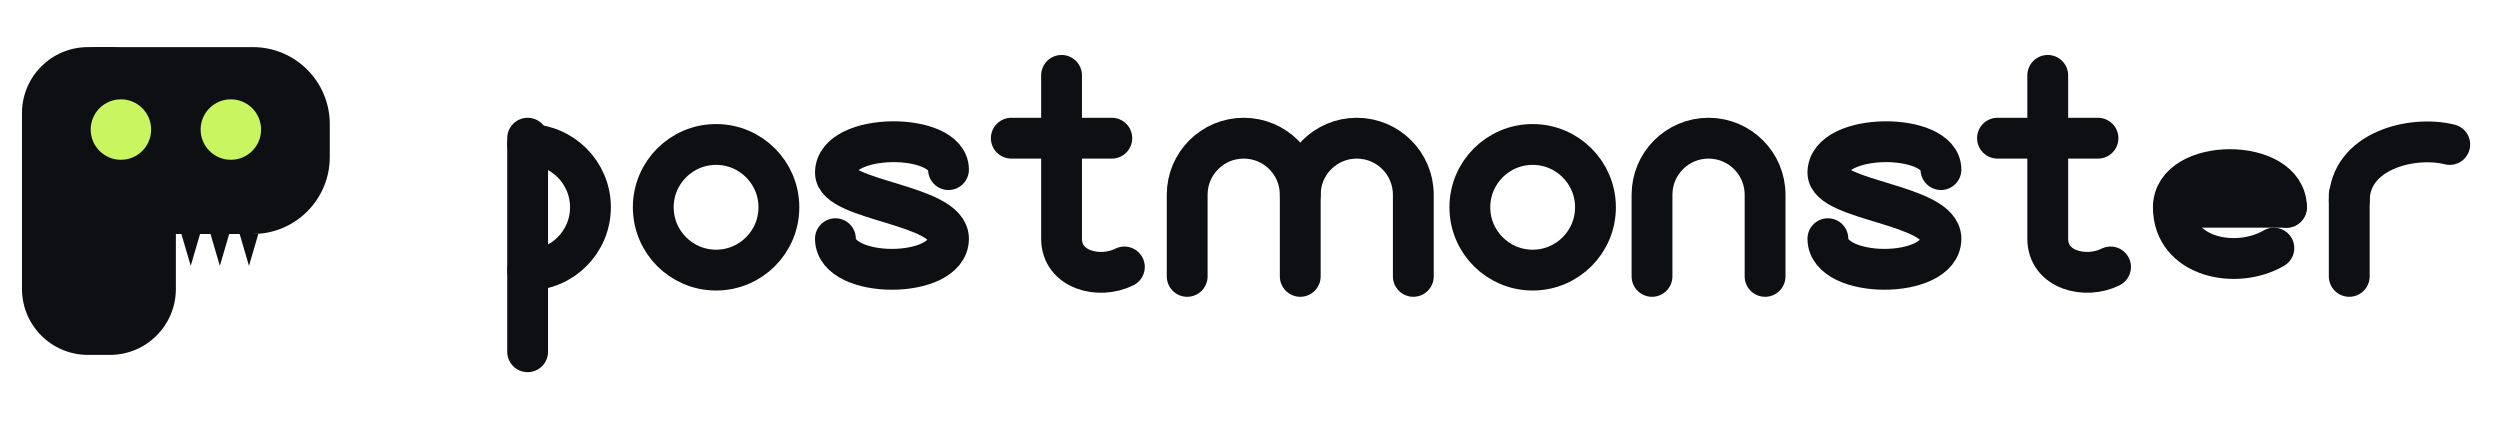
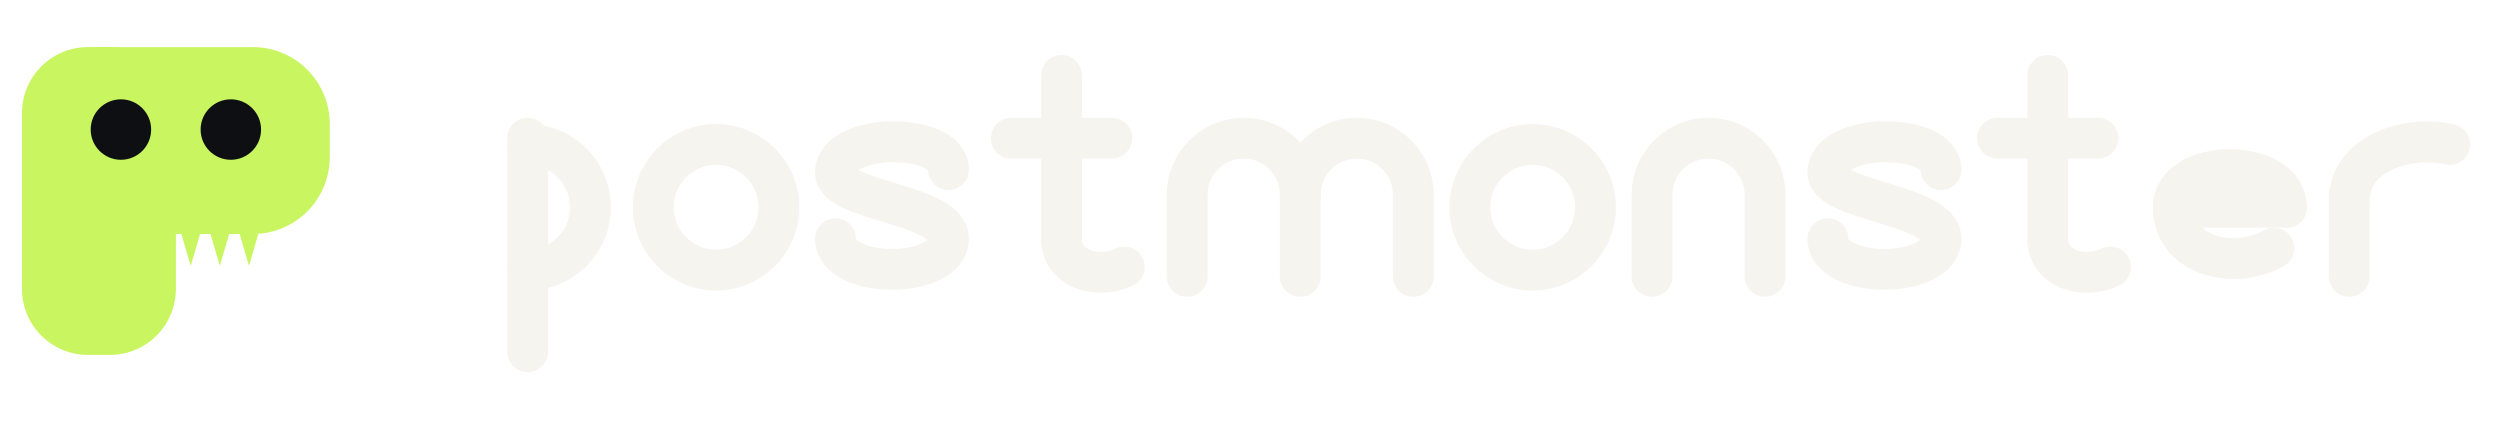
<svg xmlns="http://www.w3.org/2000/svg" viewBox="0 0 398 68" fill="none">
  <g transform="translate(0,4) scale(0.875)">
-     <rect x="4" y="4" width="56" height="34" rx="14" fill="#0E0F13" />
-     <rect x="4" y="4" width="28" height="56" rx="12" fill="#0E0F13" />
-     <circle cx="22" cy="19" r="5.5" fill="#C8F560" />
-     <circle cx="42" cy="19" r="5.5" fill="#C8F560" />
-     <path d="M33 38h3.4l-1.7 5.8zM38.3 38h3.4l-1.7 5.8zM43.6 38h3.4l-1.7 5.8z" fill="#0E0F13" />
+     <rect x="4" y="4" width="56" height="34" rx="14" fill="#C8F560" />
+     <rect x="4" y="4" width="28" height="56" rx="12" fill="#C8F560" />
+     <circle cx="22" cy="19" r="5.5" fill="#0E0F13" />
+     <circle cx="42" cy="19" r="5.5" fill="#0E0F13" />
+     <path d="M33 38h3.4l-1.7 5.8zM38.3 38h3.4l-1.7 5.8zM43.6 38h3.4l-1.7 5.8z" fill="#C8F560" />
  </g>
-   <g transform="translate(76,0)" fill="none" stroke="#0E0F13" stroke-width="6.5" stroke-linecap="round" stroke-linejoin="round">
+   <g transform="translate(76,0)" fill="none" stroke="#F6F4EE" stroke-width="6.5" stroke-linecap="round" stroke-linejoin="round">
    <path d="M8 22 V56" />
    <path d="M8 23 A10 10 0 0 1 8 43" />
    <circle cx="38" cy="33" r="10" />
    <path d="M75 27 C75 21 57 21 57 27.5 C57 32 75 32.5 75 38 C75 44.5 57 44.5 57 38" />
    <path d="M93 12 V38 C93 43 99 44.5 103 42.5" />
    <path d="M85 22 H101" />
    <path d="M113 44 V31 A9 9 0 0 1 131 31 V44" />
    <path d="M131 31 A9 9 0 0 1 149 31 V44" />
    <circle cx="168" cy="33" r="10" />
    <path d="M187 44 V31 A9 9 0 0 1 205 31 V44" />
    <path d="M233 27 C233 21 215 21 215 27.5 C215 32 233 32.5 233 38 C233 44.5 215 44.5 215 38" />
    <path d="M250 12 V38 C250 43 256 44.5 260 42.5" />
    <path d="M242 22 H258" />
    <path d="M270 33 H288" />
    <path d="M288 33 C288 25 270 25 270 33 C270 41 280 43 286 39.5" />
    <path d="M298 44 V31" />
    <path d="M298 32 C298 24 308 21.5 314 23" />
  </g>
</svg>
